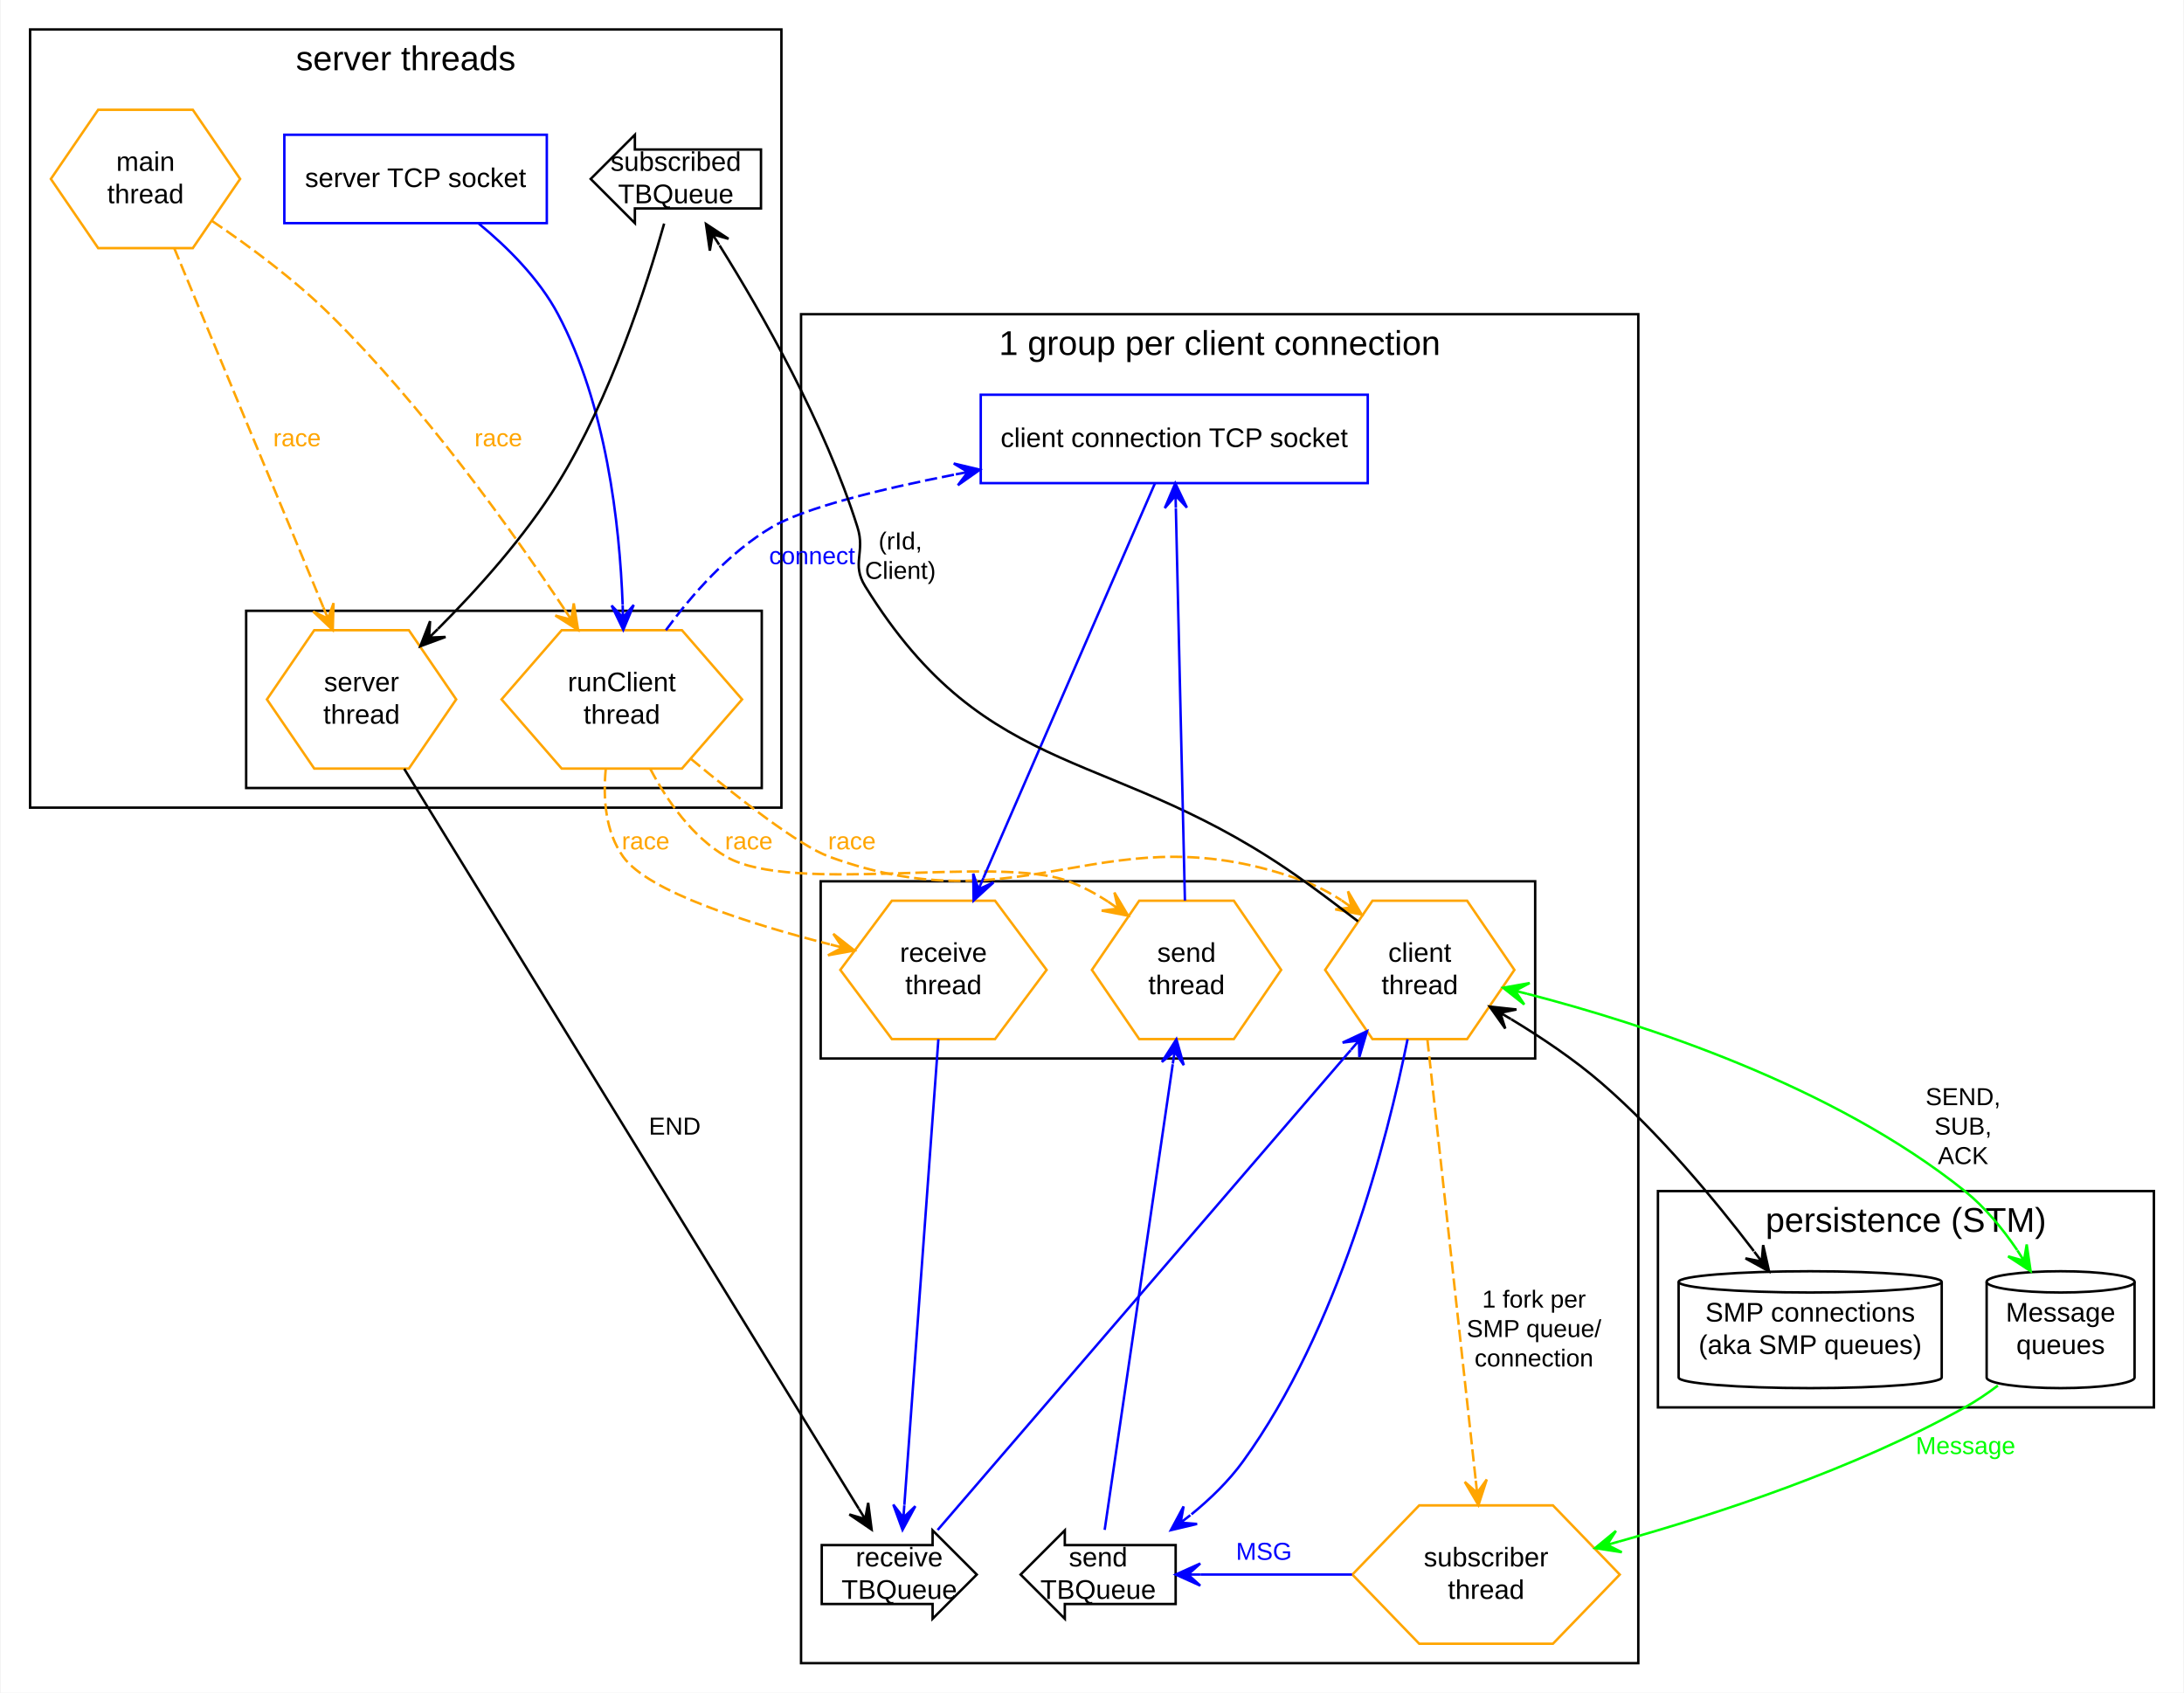
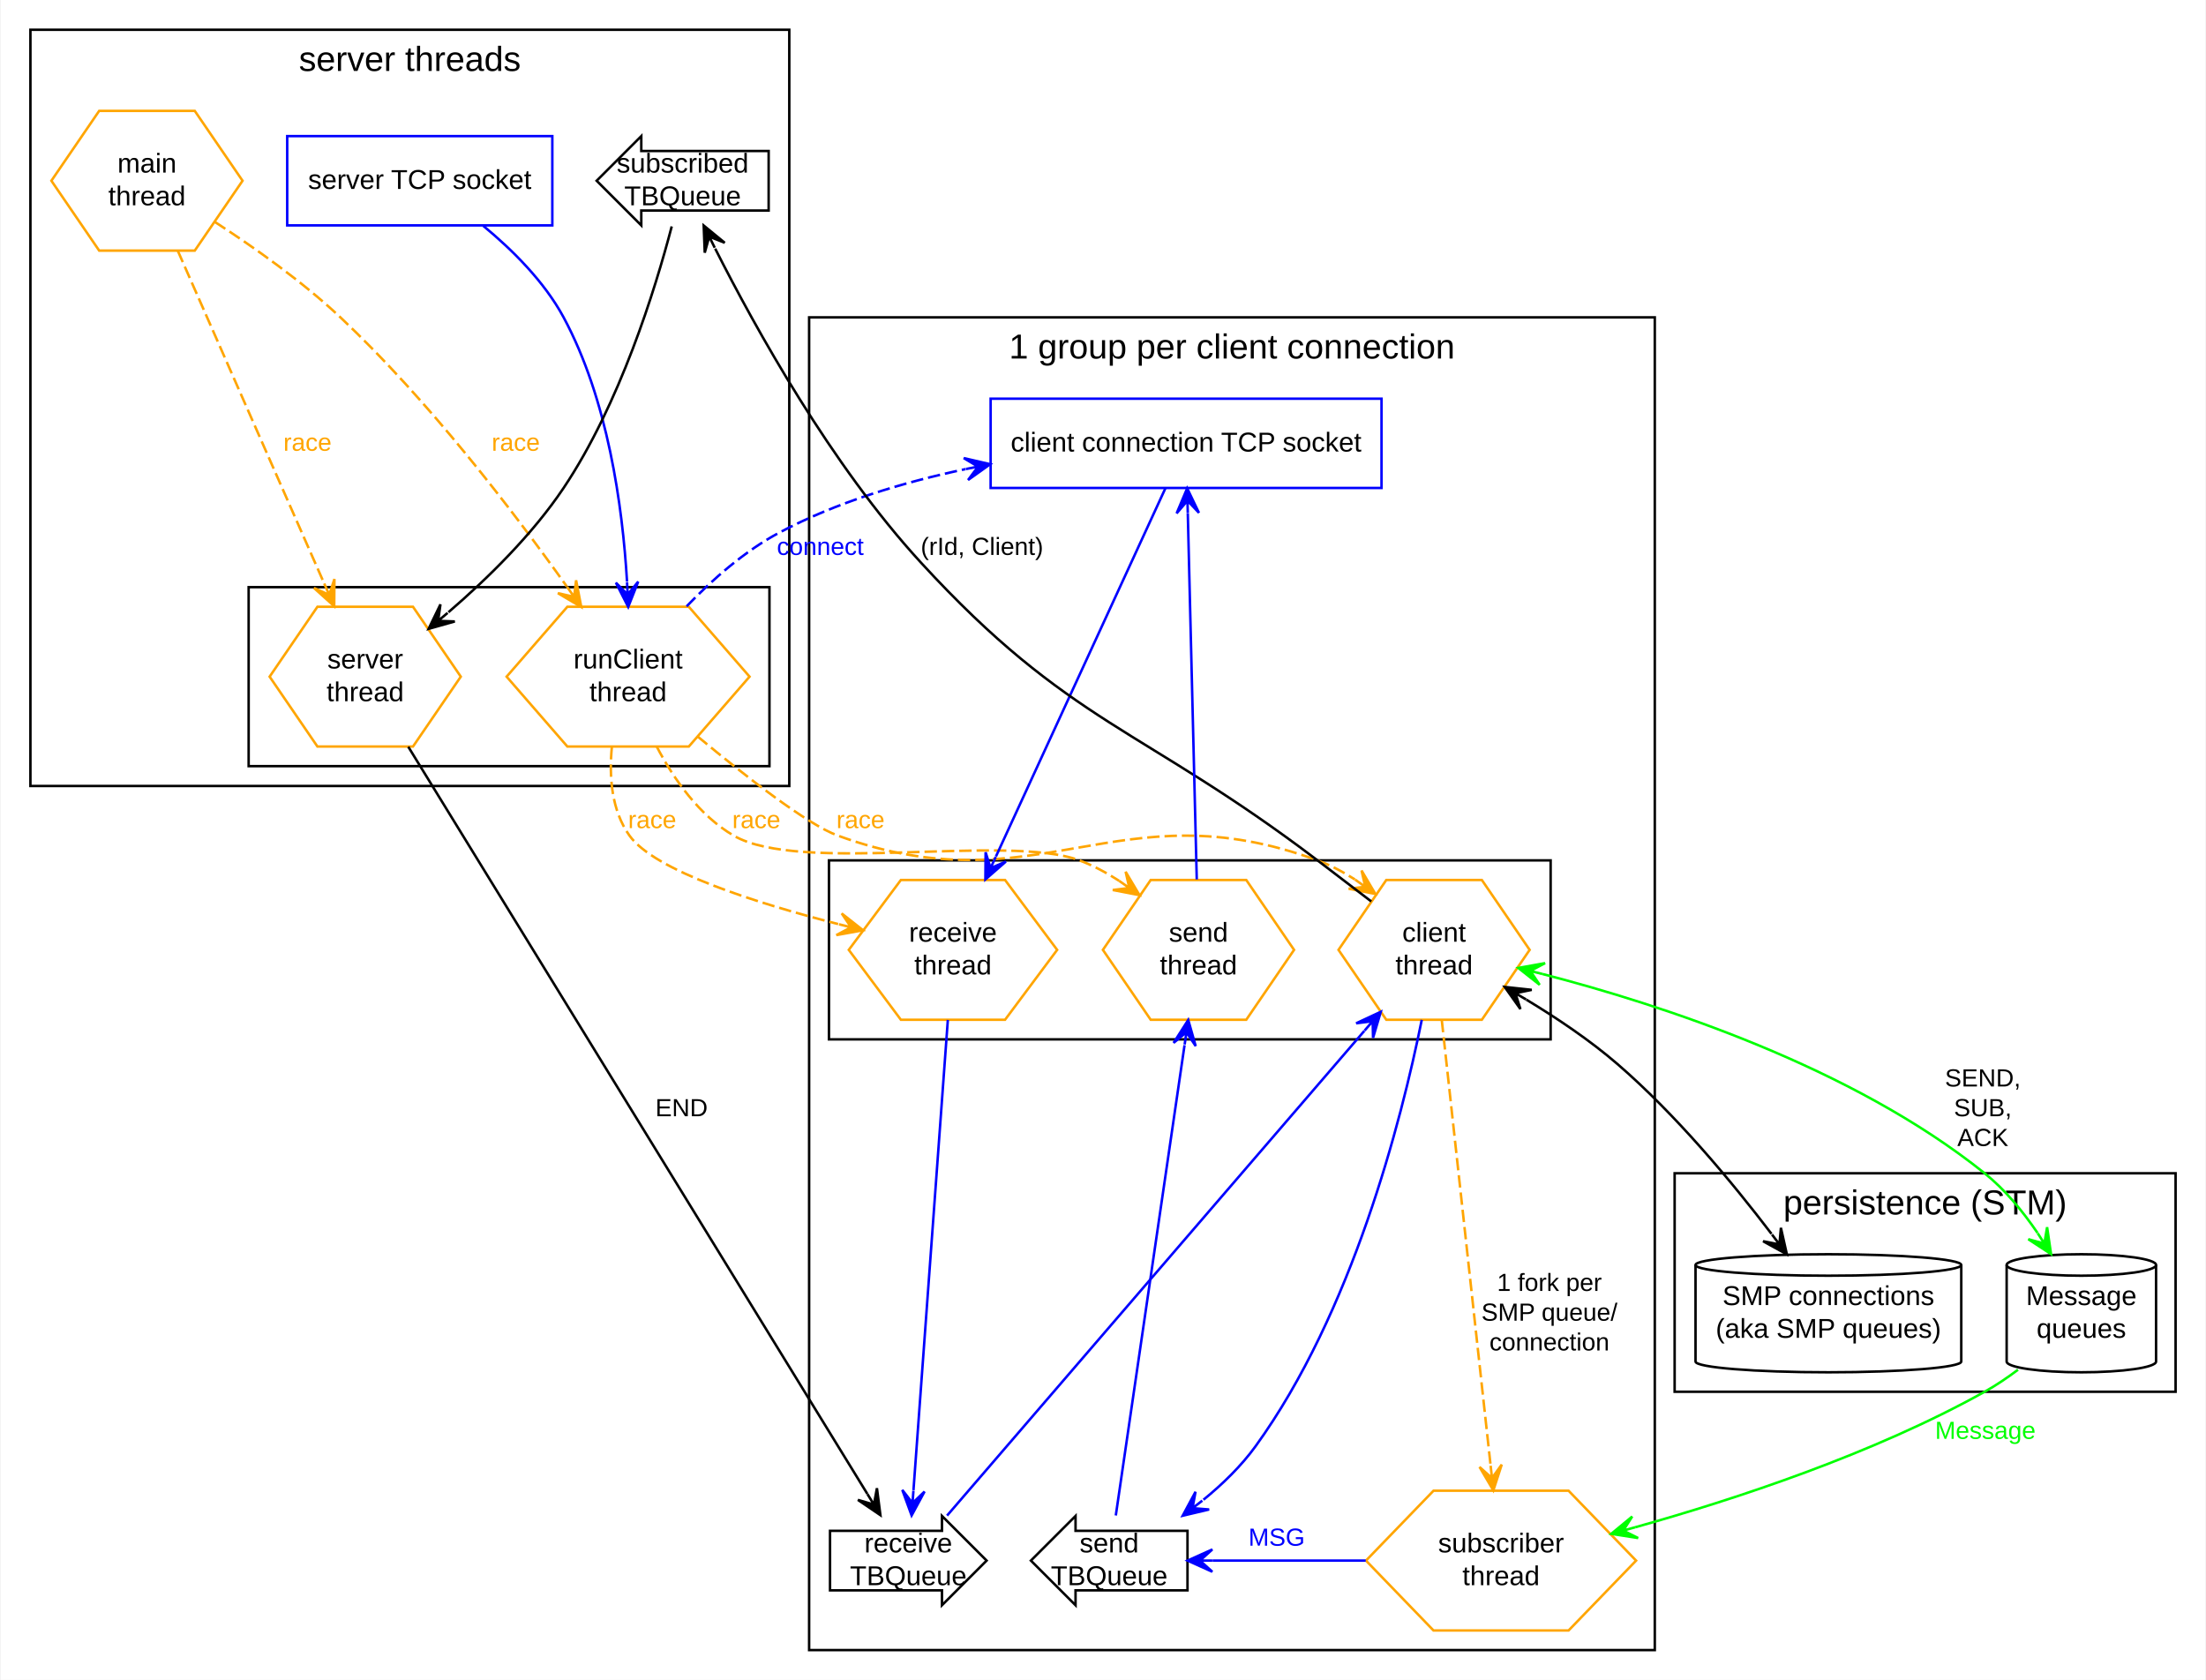
- <svg xmlns="http://www.w3.org/2000/svg" width="889pt" height="689pt" viewBox="0.00 0.00 889.00 689.40">
-   <g id="graph0" class="graph" transform="scale(1 1) rotate(0) translate(4 685.3999)">
-     <polygon fill="#ffffff" stroke="transparent" points="-4,4 -4,-685.4 885,-685.4 885,4 -4,4" />
+ <svg xmlns="http://www.w3.org/2000/svg" width="889pt" height="677pt" viewBox="0.00 0.00 889.00 677.40">
+   <g id="graph0" class="graph" transform="scale(1 1) rotate(0) translate(4 673.3999)">
+     <polygon fill="#ffffff" stroke="transparent" points="-4,4 -4,-673.4 885,-673.4 885,4 -4,4" />
    <g id="clust1" class="cluster">
      <polygon fill="none" stroke="#000000" points="671,-112.175 671,-200.275 873,-200.275 873,-112.175 671,-112.175" />
      <text text-anchor="middle" x="772" y="-183.675" font-family="arial" font-size="14.00" fill="#000000">persistence (STM)</text>
    </g>
    <g id="clust2" class="cluster">
-       <polygon fill="none" stroke="#000000" points="8,-356.45 8,-673.4 314,-673.4 314,-356.45 8,-356.45" />
-       <text text-anchor="middle" x="161" y="-656.8" font-family="arial" font-size="14.00" fill="#000000">server threads</text>
+       <polygon fill="none" stroke="#000000" points="8,-356.45 8,-661.4 314,-661.4 314,-356.45 8,-356.45" />
+       <text text-anchor="middle" x="161" y="-644.8" font-family="arial" font-size="14.00" fill="#000000">server threads</text>
    </g>
    <g id="clust3" class="cluster">
      <polygon fill="none" stroke="#000000" points="96,-364.45 96,-436.625 306,-436.625 306,-364.45 96,-364.45" />
    </g>
    <g id="clust5" class="cluster">
-       <polygon fill="none" stroke="#000000" points="322,-8 322,-557.425 663,-557.425 663,-8 322,-8" />
-       <text text-anchor="middle" x="492.5" y="-540.825" font-family="arial" font-size="14.00" fill="#000000">1 group per client connection</text>
+       <polygon fill="none" stroke="#000000" points="322,-8 322,-545.425 663,-545.425 663,-8 322,-8" />
+       <text text-anchor="middle" x="492.5" y="-528.825" font-family="arial" font-size="14.00" fill="#000000">1 group per client connection</text>
    </g>
    <g id="clust6" class="cluster">
      <polygon fill="none" stroke="#000000" points="330,-254.275 330,-326.45 621,-326.45 621,-254.275 330,-254.275" />
    </g>
    <g id="node1" class="node">
      <path fill="none" stroke="#000000" d="M865.123,-163.298C865.123,-165.686 851.621,-167.626 835,-167.626 818.379,-167.626 804.877,-165.686 804.877,-163.298 804.877,-163.298 804.877,-124.352 804.877,-124.352 804.877,-121.964 818.379,-120.024 835,-120.024 851.621,-120.024 865.123,-121.964 865.123,-124.352 865.123,-124.352 865.123,-163.298 865.123,-163.298" />
      <path fill="none" stroke="#000000" d="M865.123,-163.298C865.123,-160.911 851.621,-158.971 835,-158.971 818.379,-158.971 804.877,-160.911 804.877,-163.298" />
      <text text-anchor="middle" x="835" y="-147.125" font-family="arial" font-size="11.00" fill="#000000">Message</text>
      <text text-anchor="middle" x="835" y="-133.925" font-family="arial" font-size="11.00" fill="#000000">queues</text>
    </g>
    <g id="node13" class="node">
      <polygon fill="none" stroke="#ffa500" points="655.46,-44.087 628.23,-72.263 573.77,-72.263 546.54,-44.087 573.77,-15.912 628.23,-15.912 655.46,-44.087" />
      <text text-anchor="middle" x="601" y="-47.388" font-family="arial" font-size="11.00" fill="#000000">subscriber</text>
      <text text-anchor="middle" x="601" y="-34.188" font-family="arial" font-size="11.00" fill="#000000">thread</text>
    </g>
    <g id="edge13" class="edge">
      <path fill="none" stroke="#00ff00" d="M809.458,-121.058C805.139,-117.816 800.569,-114.724 796,-112.175 751.158,-87.161 695.471,-68.827 655.101,-57.527" />
      <polygon fill="#00ff00" stroke="#00ff00" points="645.442,-54.876 656.276,-53.183 650.263,-56.199 655.085,-57.523 655.085,-57.523 655.085,-57.523 650.263,-56.199 653.894,-61.862 645.442,-54.876 645.442,-54.876" />
      <text text-anchor="middle" x="796.283" y="-93.175" font-family="arial" font-size="10.00" fill="#00ff00">Message</text>
    </g>
    <g id="node2" class="node">
      <path fill="none" stroke="#000000" d="M786.576,-163.298C786.576,-165.686 762.562,-167.626 733,-167.626 703.438,-167.626 679.424,-165.686 679.424,-163.298 679.424,-163.298 679.424,-124.352 679.424,-124.352 679.424,-121.964 703.438,-120.024 733,-120.024 762.562,-120.024 786.576,-121.964 786.576,-124.352 786.576,-124.352 786.576,-163.298 786.576,-163.298" />
      <path fill="none" stroke="#000000" d="M786.576,-163.298C786.576,-160.911 762.562,-158.971 733,-158.971 703.438,-158.971 679.424,-160.911 679.424,-163.298" />
      <text text-anchor="middle" x="733" y="-147.125" font-family="arial" font-size="11.00" fill="#000000">SMP connections</text>
      <text text-anchor="middle" x="733" y="-133.925" font-family="arial" font-size="11.00" fill="#000000">(aka SMP queues)</text>
    </g>
    <g id="node3" class="node">
-       <polygon fill="none" stroke="#ffa500" points="93.542,-612.512 74.271,-640.688 35.729,-640.688 16.458,-612.512 35.729,-584.337 74.271,-584.337 93.542,-612.512" />
-       <text text-anchor="middle" x="55" y="-615.812" font-family="arial" font-size="11.00" fill="#000000">main</text>
-       <text text-anchor="middle" x="55" y="-602.612" font-family="arial" font-size="11.00" fill="#000000">thread</text>
+       <polygon fill="none" stroke="#ffa500" points="93.542,-600.512 74.271,-628.688 35.729,-628.688 16.458,-600.512 35.729,-572.337 74.271,-572.337 93.542,-600.512" />
+       <text text-anchor="middle" x="55" y="-603.812" font-family="arial" font-size="11.00" fill="#000000">main</text>
+       <text text-anchor="middle" x="55" y="-590.612" font-family="arial" font-size="11.00" fill="#000000">thread</text>
    </g>
    <g id="node5" class="node">
      <polygon fill="none" stroke="#ffa500" points="297.981,-400.537 273.491,-428.713 224.509,-428.713 200.019,-400.537 224.509,-372.362 273.491,-372.362 297.981,-400.537" />
      <text text-anchor="middle" x="249" y="-403.837" font-family="arial" font-size="11.00" fill="#000000">runClient</text>
      <text text-anchor="middle" x="249" y="-390.637" font-family="arial" font-size="11.00" fill="#000000">thread</text>
    </g>
    <g id="edge1" class="edge">
-       <path fill="none" stroke="#ffa500" stroke-dasharray="5,2" d="M82.158,-595.372C97.1,-585.276 115.495,-571.708 130,-557.425 167.678,-520.323 203.268,-470.781 225.539,-437.377" />
-       <polygon fill="#ffa500" stroke="#ffa500" points="231.182,-428.828 229.428,-439.653 228.427,-433.001 225.673,-437.174 225.673,-437.174 225.673,-437.174 228.427,-433.001 221.917,-434.695 231.182,-428.828 231.182,-428.828" />
-       <text text-anchor="middle" x="198.724" y="-503.625" font-family="arial" font-size="10.00" fill="#ffa500">race</text>
+       <path fill="none" stroke="#ffa500" stroke-dasharray="5,2" d="M82.413,-583.879C98.05,-573.743 117.55,-559.971 133,-545.425 168.383,-512.111 202.337,-467.761 224.265,-436.942" />
+       <polygon fill="#ffa500" stroke="#ffa500" points="230.122,-428.629 228.041,-439.396 227.242,-432.716 224.362,-436.804 224.362,-436.804 224.362,-436.804 227.242,-432.716 220.684,-434.212 230.122,-428.629 230.122,-428.629" />
+       <text text-anchor="middle" x="203.724" y="-491.625" font-family="arial" font-size="10.00" fill="#ffa500">race</text>
    </g>
    <g id="node6" class="node">
      <polygon fill="none" stroke="#ffa500" points="181.542,-400.537 162.271,-428.713 123.729,-428.713 104.458,-400.537 123.729,-372.362 162.271,-372.362 181.542,-400.537" />
      <text text-anchor="middle" x="143" y="-403.837" font-family="arial" font-size="11.00" fill="#000000">server</text>
      <text text-anchor="middle" x="143" y="-390.637" font-family="arial" font-size="11.00" fill="#000000">thread</text>
    </g>
    <g id="edge2" class="edge">
-       <path fill="none" stroke="#ffa500" stroke-dasharray="5,2" d="M66.686,-584.364C82.301,-546.75 110.017,-479.988 127.402,-438.11" />
-       <polygon fill="#ffa500" stroke="#ffa500" points="131.266,-428.803 131.588,-439.764 129.349,-433.42 127.432,-438.038 127.432,-438.038 127.432,-438.038 129.349,-433.42 123.276,-436.313 131.266,-428.803 131.266,-428.803" />
-       <text text-anchor="middle" x="116.724" y="-503.625" font-family="arial" font-size="10.00" fill="#ffa500">race</text>
+       <path fill="none" stroke="#ffa500" stroke-dasharray="5,2" d="M67.422,-572.285C82.839,-537.249 109.19,-477.369 126.348,-438.379" />
+       <polygon fill="#ffa500" stroke="#ffa500" points="130.499,-428.944 130.59,-439.91 128.486,-433.521 126.472,-438.097 126.472,-438.097 126.472,-438.097 128.486,-433.521 122.353,-436.285 130.499,-428.944 130.499,-428.944" />
+       <text text-anchor="middle" x="119.724" y="-491.625" font-family="arial" font-size="10.00" fill="#ffa500">race</text>
    </g>
    <g id="node4" class="node">
-       <polygon fill="none" stroke="#0000ff" points="218.452,-630.512 111.548,-630.512 111.548,-594.512 218.452,-594.512 218.452,-630.512" />
-       <text text-anchor="middle" x="165" y="-609.212" font-family="arial" font-size="11.00" fill="#000000">server TCP socket</text>
+       <polygon fill="none" stroke="#0000ff" points="218.452,-618.512 111.548,-618.512 111.548,-582.512 218.452,-582.512 218.452,-618.512" />
+       <text text-anchor="middle" x="165" y="-597.212" font-family="arial" font-size="11.00" fill="#000000">server TCP socket</text>
    </g>
    <g id="edge3" class="edge">
-       <path fill="none" stroke="#0000ff" d="M190.697,-594.368C202.398,-584.737 215.321,-571.902 223,-557.425 242.612,-520.451 248.114,-472.252 249.34,-439.088" />
-       <polygon fill="#0000ff" stroke="#0000ff" points="249.6,-428.882 253.844,-438.994 249.473,-433.88 249.345,-438.879 249.345,-438.879 249.345,-438.879 249.473,-433.88 244.846,-438.764 249.6,-428.882 249.6,-428.882" />
+       <path fill="none" stroke="#0000ff" d="M190.613,-582.323C202.295,-572.681 215.225,-559.85 223,-545.425 240.842,-512.322 246.763,-469.403 248.573,-438.89" />
+       <polygon fill="#0000ff" stroke="#0000ff" points="249.054,-428.652 253.08,-438.852 248.819,-433.646 248.584,-438.641 248.584,-438.641 248.584,-438.641 248.819,-433.646 244.089,-438.429 249.054,-428.652 249.054,-428.652" />
    </g>
    <g id="node8" class="node">
-       <polygon fill="none" stroke="#0000ff" points="552.81,-524.625 395.19,-524.625 395.19,-488.625 552.81,-488.625 552.81,-524.625" />
-       <text text-anchor="middle" x="474" y="-503.325" font-family="arial" font-size="11.00" fill="#000000">client connection TCP socket</text>
+       <polygon fill="none" stroke="#0000ff" points="552.81,-512.625 395.19,-512.625 395.19,-476.625 552.81,-476.625 552.81,-512.625" />
+       <text text-anchor="middle" x="474" y="-491.325" font-family="arial" font-size="11.00" fill="#000000">client connection TCP socket</text>
    </g>
    <g id="edge5" class="edge">
-       <path fill="none" stroke="#0000ff" stroke-dasharray="5,2" d="M266.942,-428.732C277.698,-443.387 292.645,-460.339 309.985,-470.625 323.277,-478.51 353.692,-486.038 384.767,-492.153" />
-       <polygon fill="#0000ff" stroke="#0000ff" points="394.859,-494.088 384.191,-496.625 389.949,-493.147 385.038,-492.205 385.038,-492.205 385.038,-492.205 389.949,-493.147 385.885,-487.786 394.859,-494.088 394.859,-494.088" />
-       <text text-anchor="middle" x="326.507" y="-455.625" font-family="arial" font-size="10.00" fill="#0000ff">connect</text>
+       <path fill="none" stroke="#0000ff" stroke-dasharray="5,2" d="M272.599,-428.901C283.008,-439.716 296.041,-451.213 309.985,-458.625 332.938,-470.825 359.798,-478.894 385.06,-484.229" />
+       <polygon fill="#0000ff" stroke="#0000ff" points="395.023,-486.213 384.337,-488.674 390.12,-485.237 385.216,-484.26 385.216,-484.26 385.216,-484.26 390.12,-485.237 386.094,-479.847 395.023,-486.213 395.023,-486.213" />
+       <text text-anchor="middle" x="326.507" y="-449.625" font-family="arial" font-size="10.00" fill="#0000ff">connect</text>
    </g>
    <g id="node9" class="node">
      <polygon fill="none" stroke="#ffa500" points="422.013,-290.362 401.007,-318.538 358.993,-318.538 337.987,-290.362 358.993,-262.187 401.007,-262.187 422.013,-290.362" />
      <text text-anchor="middle" x="380" y="-293.662" font-family="arial" font-size="11.00" fill="#000000">receive</text>
      <text text-anchor="middle" x="380" y="-280.462" font-family="arial" font-size="11.00" fill="#000000">thread</text>
    </g>
    <g id="edge6" class="edge">
      <path fill="none" stroke="#ffa500" stroke-dasharray="5,2" d="M242.456,-372.145C241.302,-360.128 242.313,-346.593 249.553,-336.45 259.701,-322.232 300.429,-309.293 333.711,-300.769" />
      <polygon fill="#ffa500" stroke="#ffa500" points="343.759,-298.268 335.141,-305.05 338.907,-299.476 334.055,-300.683 334.055,-300.683 334.055,-300.683 338.907,-299.476 332.968,-296.316 343.759,-298.268 343.759,-298.268" />
      <text text-anchor="middle" x="258.724" y="-339.45" font-family="arial" font-size="10.00" fill="#ffa500">race</text>
    </g>
    <g id="node10" class="node">
      <polygon fill="none" stroke="#ffa500" points="612.542,-290.362 593.271,-318.538 554.729,-318.538 535.458,-290.362 554.729,-262.187 593.271,-262.187 612.542,-290.362" />
      <text text-anchor="middle" x="574" y="-293.662" font-family="arial" font-size="11.00" fill="#000000">client</text>
      <text text-anchor="middle" x="574" y="-280.462" font-family="arial" font-size="11.00" fill="#000000">thread</text>
    </g>
    <g id="edge7" class="edge">
      <path fill="none" stroke="#ffa500" stroke-dasharray="5,2" d="M277.06,-376.399C296.597,-360.163 321.269,-340.936 333.553,-336.45 414.421,-306.921 446.224,-356.231 527,-326.45 532.188,-324.537 537.27,-321.837 542.061,-318.764" />
      <polygon fill="#ffa500" stroke="#ffa500" points="550.331,-312.92 544.761,-322.366 546.247,-315.805 542.164,-318.691 542.164,-318.691 542.164,-318.691 546.247,-315.805 539.567,-315.016 550.331,-312.92 550.331,-312.92" />
      <text text-anchor="middle" x="342.724" y="-339.45" font-family="arial" font-size="10.00" fill="#ffa500">race</text>
    </g>
    <g id="node11" class="node">
      <polygon fill="none" stroke="#ffa500" points="517.542,-290.362 498.271,-318.538 459.729,-318.538 440.458,-290.362 459.729,-262.187 498.271,-262.187 517.542,-290.362" />
      <text text-anchor="middle" x="479" y="-293.662" font-family="arial" font-size="11.00" fill="#000000">send</text>
      <text text-anchor="middle" x="479" y="-280.462" font-family="arial" font-size="11.00" fill="#000000">thread</text>
    </g>
    <g id="edge8" class="edge">
      <path fill="none" stroke="#ffa500" stroke-dasharray="5,2" d="M260.548,-372.331C267.495,-359.113 277.71,-344.526 291.553,-336.45 318.388,-320.795 401.903,-337.34 431,-326.45 436.505,-324.39 441.913,-321.487 447,-318.212" />
      <polygon fill="#ffa500" stroke="#ffa500" points="455.218,-312.434 449.626,-321.867 451.128,-315.31 447.038,-318.186 447.038,-318.186 447.038,-318.186 451.128,-315.31 444.449,-314.505 455.218,-312.434 455.218,-312.434" />
      <text text-anchor="middle" x="300.724" y="-339.45" font-family="arial" font-size="10.00" fill="#ffa500">race</text>
    </g>
    <g id="node12" class="node">
      <polygon fill="none" stroke="#000000" points="375.572,-56.087 330.428,-56.087 330.428,-32.087 375.572,-32.087 375.572,-26.087 393.572,-44.087 375.572,-62.087 375.572,-56.087" />
      <text text-anchor="middle" x="362" y="-47.388" font-family="arial" font-size="11.00" fill="#000000">receive</text>
      <text text-anchor="middle" x="362" y="-34.188" font-family="arial" font-size="11.00" fill="#000000">TBQueue</text>
    </g>
    <g id="edge9" class="edge">
      <path fill="none" stroke="#000000" d="M160.368,-372.269C201.626,-305.116 305.083,-136.728 345.477,-70.981" />
      <polygon fill="#000000" stroke="#000000" points="350.745,-62.406 349.345,-73.282 348.128,-66.666 345.51,-70.926 345.51,-70.926 345.51,-70.926 348.128,-66.666 341.676,-68.57 350.745,-62.406 350.745,-62.406" />
      <text text-anchor="middle" x="270.553" y="-223.275" font-family="arial" font-size="10.00" fill="#000000">END</text>
    </g>
    <g id="node7" class="node">
-       <polygon fill="none" stroke="#000000" points="305.678,-624.512 254.322,-624.512 254.322,-630.512 236.322,-612.512 254.322,-594.512 254.322,-600.512 305.678,-600.512 305.678,-624.512" />
-       <text text-anchor="middle" x="271" y="-615.812" font-family="arial" font-size="11.00" fill="#000000">subscribed</text>
-       <text text-anchor="middle" x="271" y="-602.612" font-family="arial" font-size="11.00" fill="#000000">TBQueue</text>
+       <polygon fill="none" stroke="#000000" points="305.678,-612.512 254.322,-612.512 254.322,-618.512 236.322,-600.512 254.322,-582.512 254.322,-588.512 305.678,-588.512 305.678,-612.512" />
+       <text text-anchor="middle" x="271" y="-603.812" font-family="arial" font-size="11.00" fill="#000000">subscribed</text>
+       <text text-anchor="middle" x="271" y="-590.612" font-family="arial" font-size="11.00" fill="#000000">TBQueue</text>
    </g>
    <g id="edge4" class="edge">
-       <path fill="none" stroke="#000000" d="M266.239,-594.323C259.191,-569.284 244.461,-523.357 223,-488.625 209.534,-466.832 190.342,-445.482 174.131,-429.26" />
-       <polygon fill="#000000" stroke="#000000" points="166.924,-422.185 177.213,-425.979 170.492,-425.688 174.06,-429.191 174.06,-429.191 174.06,-429.191 170.492,-425.688 170.907,-432.402 166.924,-422.185 166.924,-422.185" />
+       <path fill="none" stroke="#000000" d="M266.598,-582.092C259.966,-556.786 245.716,-510.549 223,-476.625 210.376,-457.773 192.323,-440.088 176.56,-426.521" />
+       <polygon fill="#000000" stroke="#000000" points="168.567,-419.817 179.121,-422.795 172.398,-423.03 176.229,-426.243 176.229,-426.243 176.229,-426.243 172.398,-423.03 173.338,-429.691 168.567,-419.817 168.567,-419.817" />
    </g>
    <g id="edge10" class="edge">
-       <path fill="none" stroke="#0000ff" d="M466.147,-488.558C450.832,-453.323 416.692,-374.778 396.288,-327.836" />
-       <polygon fill="#0000ff" stroke="#0000ff" points="392.277,-318.608 400.39,-325.985 394.27,-323.194 396.264,-327.779 396.264,-327.779 396.264,-327.779 394.27,-323.194 392.137,-329.573 392.277,-318.608 392.277,-318.608" />
+       <path fill="none" stroke="#0000ff" d="M465.658,-476.498C450.379,-443.296 417.611,-372.091 397.325,-328.009" />
+       <polygon fill="#0000ff" stroke="#0000ff" points="393.073,-318.769 401.341,-325.972 395.163,-323.311 397.253,-327.853 397.253,-327.853 397.253,-327.853 395.163,-323.311 393.165,-329.735 393.073,-318.769 393.073,-318.769" />
    </g>
    <g id="edge11" class="edge">
      <path fill="none" stroke="#0000ff" d="M377.935,-262.112C374.474,-214.757 367.541,-119.898 364.074,-72.461" />
      <polygon fill="#0000ff" stroke="#0000ff" points="363.33,-62.284 368.547,-71.93 363.695,-67.271 364.059,-72.258 364.059,-72.258 364.059,-72.258 363.695,-67.271 359.571,-72.586 363.33,-62.284 363.33,-62.284" />
    </g>
    <g id="edge17" class="edge">
      <path fill="none" stroke="#00ff00" d="M617.701,-280.635C665.482,-268.296 742.377,-243.272 796,-200.275 804.225,-193.68 811.423,-184.899 817.323,-176.231" />
      <polygon fill="#00ff00" stroke="#00ff00" points="607.966,-283.078 616.57,-276.279 612.816,-281.861 617.665,-280.644 617.665,-280.644 617.665,-280.644 612.816,-281.861 618.76,-285.009 607.966,-283.078 607.966,-283.078" />
      <polygon fill="#00ff00" stroke="#00ff00" points="822.779,-167.685 821.19,-178.536 820.088,-171.9 817.398,-176.114 817.398,-176.114 817.398,-176.114 820.088,-171.9 813.605,-173.692 822.779,-167.685 822.779,-167.685" />
      <text text-anchor="middle" x="795.278" y="-235.275" font-family="arial" font-size="10.00" fill="#000000">SEND,</text>
      <text text-anchor="middle" x="795.278" y="-223.275" font-family="arial" font-size="10.00" fill="#000000">SUB,</text>
      <text text-anchor="middle" x="795.278" y="-211.275" font-family="arial" font-size="10.00" fill="#000000">ACK</text>
    </g>
    <g id="edge15" class="edge">
      <path fill="none" stroke="#000000" d="M611.186,-270.305C623.478,-262.885 636.851,-253.912 648,-244.275 671.545,-223.923 694.102,-196.786 710.055,-175.849" />
      <polygon fill="#000000" stroke="#000000" points="602.473,-275.421 608.818,-266.477 606.785,-272.889 611.096,-270.358 611.096,-270.358 611.096,-270.358 606.785,-272.889 613.375,-274.238 602.473,-275.421 602.473,-275.421" />
      <polygon fill="#000000" stroke="#000000" points="716.258,-167.581 713.855,-178.281 713.257,-171.581 710.256,-175.58 710.256,-175.58 710.256,-175.58 713.257,-171.581 706.657,-172.88 716.258,-167.581 716.258,-167.581" />
    </g>
    <g id="edge21" class="edge">
-       <path fill="none" stroke="#000000" d="M548.853,-310.137C541.846,-315.52 534.184,-321.286 527,-326.45 449.225,-382.348 398.522,-365.182 348.117,-446.625 342.456,-455.771 348.229,-460.365 345,-470.625 331.661,-513.005 306.109,-557.806 288.809,-585.466" />
-       <polygon fill="#000000" stroke="#000000" points="283.288,-594.16 284.85,-583.306 285.968,-589.939 288.649,-585.718 288.649,-585.718 288.649,-585.718 285.968,-589.939 292.447,-588.131 283.288,-594.16 283.288,-594.16" />
-       <text text-anchor="middle" x="362.442" y="-461.625" font-family="arial" font-size="10.00" fill="#000000">(rId,</text>
-       <text text-anchor="middle" x="362.442" y="-449.625" font-family="arial" font-size="10.00" fill="#000000">Client)</text>
+       <path fill="none" stroke="#000000" d="M548.67,-309.89C541.662,-315.271 534.046,-321.099 527,-326.45 456.173,-380.237 427.111,-381.079 367,-446.625 330.932,-485.954 300.547,-540.65 284.127,-573.133" />
+       <polygon fill="#000000" stroke="#000000" points="279.489,-582.458 279.913,-571.501 281.716,-577.982 283.942,-573.505 283.942,-573.505 283.942,-573.505 281.716,-577.982 287.971,-575.509 279.489,-582.458 279.489,-582.458" />
+       <text text-anchor="middle" x="391.719" y="-449.625" font-family="arial" font-size="10.00" fill="#000000">(rId, Client)</text>
    </g>
    <g id="edge16" class="edge">
      <path fill="none" stroke="#ffa500" stroke-dasharray="5,2" d="M577.097,-262.112C581.947,-217.879 591.34,-132.198 596.796,-82.433" />
      <polygon fill="#ffa500" stroke="#ffa500" points="597.897,-72.387 601.281,-82.818 597.352,-77.357 596.808,-82.328 596.808,-82.328 596.808,-82.328 597.352,-77.357 592.334,-81.837 597.897,-72.387 597.897,-72.387" />
      <text text-anchor="middle" x="620.51" y="-152.825" font-family="arial" font-size="10.00" fill="#000000">1 fork per</text>
      <text text-anchor="middle" x="620.51" y="-140.825" font-family="arial" font-size="10.00" fill="#000000">SMP queue/</text>
      <text text-anchor="middle" x="620.51" y="-128.825" font-family="arial" font-size="10.00" fill="#000000">connection</text>
    </g>
    <g id="node14" class="node">
      <polygon fill="none" stroke="#000000" points="474.572,-56.087 429.428,-56.087 429.428,-62.087 411.428,-44.087 429.428,-26.087 429.428,-32.087 474.572,-32.087 474.572,-56.087" />
      <text text-anchor="middle" x="443" y="-47.388" font-family="arial" font-size="11.00" fill="#000000">send</text>
      <text text-anchor="middle" x="443" y="-34.188" font-family="arial" font-size="11.00" fill="#000000">TBQueue</text>
    </g>
    <g id="edge18" class="edge">
      <path fill="none" stroke="#0000ff" d="M569.036,-262.148C560.738,-221.123 540.977,-144.032 502,-90.175 496.236,-82.21 488.727,-74.929 481.008,-68.622" />
      <polygon fill="#0000ff" stroke="#0000ff" points="472.622,-62.175 483.293,-64.702 476.586,-65.222 480.55,-68.27 480.55,-68.27 480.55,-68.27 476.586,-65.222 477.807,-71.837 472.622,-62.175 472.622,-62.175" />
    </g>
    <g id="edge20" class="edge">
-       <path fill="none" stroke="#0000ff" d="M478.347,-318.608C477.389,-360.047 475.613,-436.881 474.654,-478.341" />
-       <polygon fill="#0000ff" stroke="#0000ff" points="474.418,-488.558 470.15,-478.457 474.533,-483.56 474.649,-478.561 474.649,-478.561 474.649,-478.561 474.533,-483.56 479.148,-478.665 474.418,-488.558 474.418,-488.558" />
+       <path fill="none" stroke="#0000ff" d="M478.305,-318.769C477.35,-357.771 475.644,-427.481 474.691,-466.391" />
+       <polygon fill="#0000ff" stroke="#0000ff" points="474.444,-476.498 470.19,-466.391 474.566,-471.5 474.688,-466.501 474.688,-466.501 474.688,-466.501 474.566,-471.5 479.187,-466.611 474.444,-476.498 474.444,-476.498" />
    </g>
    <g id="edge12" class="edge">
      <path fill="none" stroke="#0000ff" d="M377.62,-62.233C413.193,-103.558 500.651,-205.155 545.886,-257.703" />
      <polygon fill="#0000ff" stroke="#0000ff" points="552.506,-265.393 542.571,-260.75 549.244,-261.604 545.982,-257.814 545.982,-257.814 545.982,-257.814 549.244,-261.604 549.392,-254.878 552.506,-265.393 552.506,-265.393" />
    </g>
    <g id="edge14" class="edge">
      <path fill="none" stroke="#0000ff" d="M546.421,-44.087C526.186,-44.087 503.58,-44.087 484.677,-44.087" />
      <polygon fill="#0000ff" stroke="#0000ff" points="474.594,-44.087 484.594,-39.588 479.594,-44.087 484.594,-44.088 484.594,-44.088 484.594,-44.088 479.594,-44.087 484.594,-48.588 474.594,-44.087 474.594,-44.087" />
      <text text-anchor="middle" x="510.528" y="-50.087" font-family="arial" font-size="10.00" fill="#0000ff">MSG</text>
    </g>
    <g id="edge19" class="edge">
      <path fill="none" stroke="#0000ff" d="M445.66,-62.284C451.491,-102.172 465.504,-198.037 473.381,-251.923" />
      <polygon fill="#0000ff" stroke="#0000ff" points="474.87,-262.112 468.971,-252.868 474.147,-257.164 473.424,-252.217 473.424,-252.217 473.424,-252.217 474.147,-257.164 477.877,-251.566 474.87,-262.112 474.87,-262.112" />
    </g>
  </g>
</svg>
